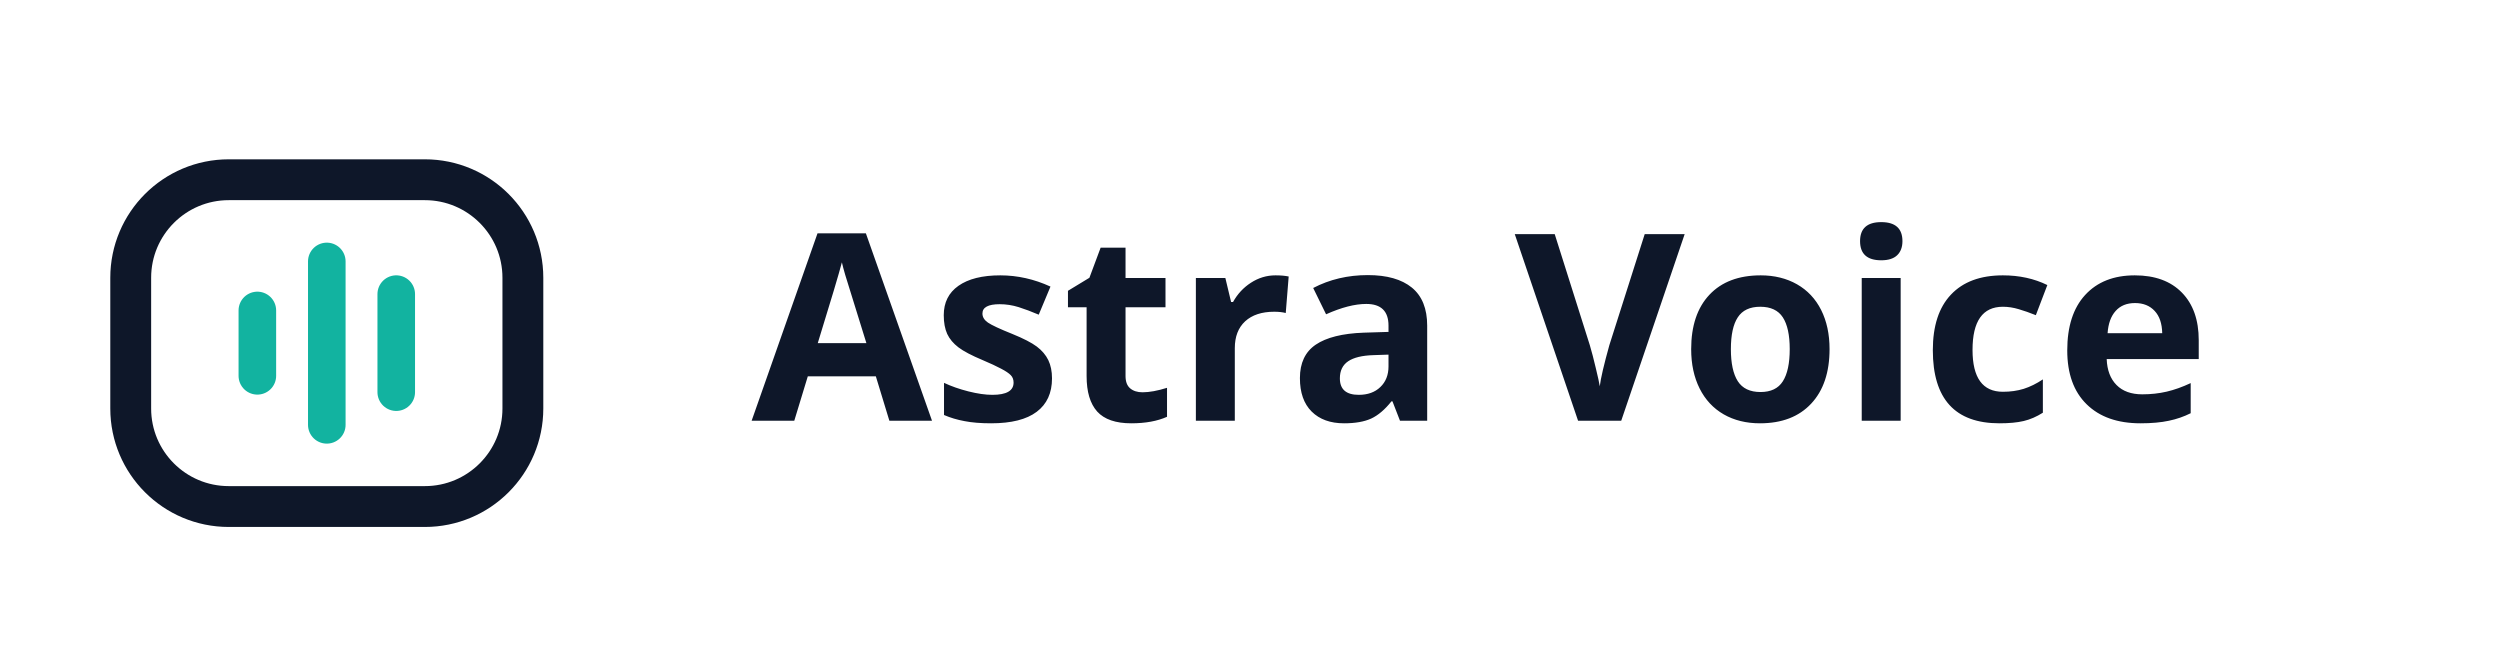
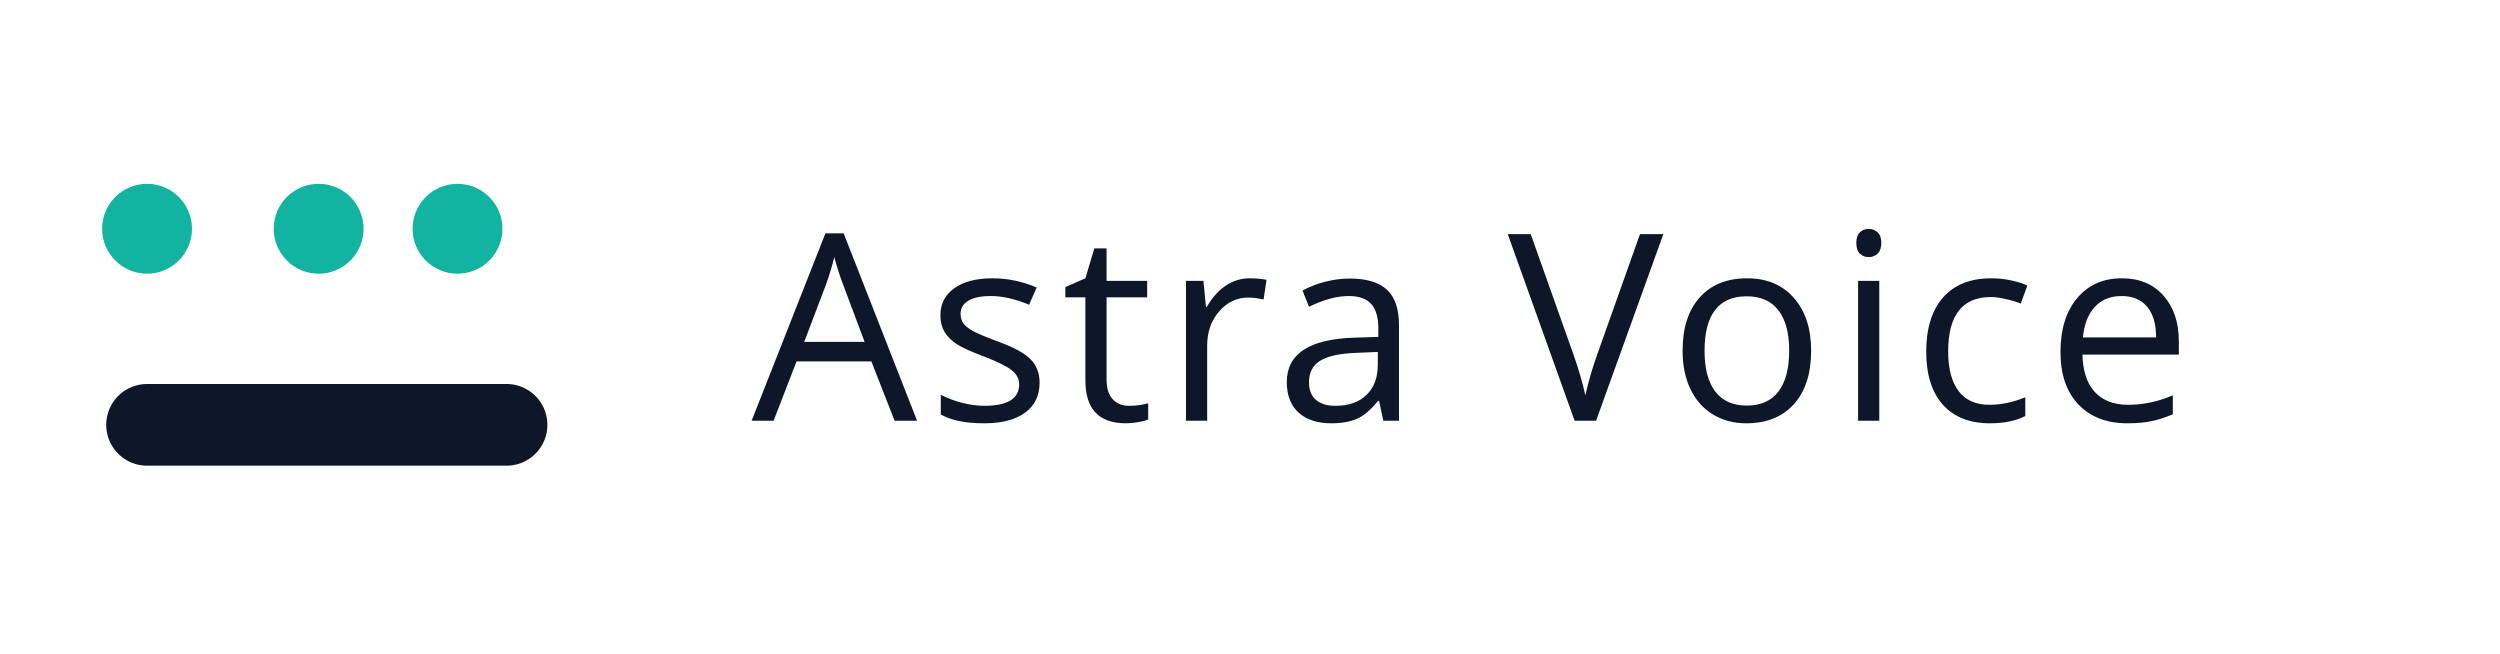
- <svg xmlns="http://www.w3.org/2000/svg" viewBox="0 0 306 80" width="306" height="80" role="img" aria-label="Astra Voice — концепт 03: Клавиша">
+ <svg xmlns="http://www.w3.org/2000/svg" viewBox="0 0 306 80" width="306" height="80" role="img" aria-label="Astra Voice — концепт 06: Слоги">
  <style>
    /* Без CSS-переменных: librsvg (GTK-миниатюры, конвертеры) их не поддерживает
       и акцентные части пропадают. Только литеральные цвета и currentColor. */
    svg   { color:#0E1729; }
    .ink  { fill:none; stroke:currentColor; stroke-linecap:round; stroke-linejoin:round; }
    .acc  { fill:none; stroke:#12B3A0; stroke-linecap:round; stroke-linejoin:round; }
    .accf { fill:#12B3A0; stroke:none; }
    .inkf { fill:currentColor; stroke:none; }
    .wm   { fill:currentColor; stroke:none; }
    @media (prefers-color-scheme: dark) {
      svg { color:#F2F5FA; } .acc { stroke:#2FD9C4; } .accf { fill:#2FD9C4; }
    }
  </style>
  <g class="mark" transform="translate(8,8)">
-     <rect class="ink" stroke-width="5" x="8" y="14" width="48" height="40" rx="12" />
-     <path class="acc" stroke-width="4.6" d="M23.5,30 L23.5,38" />
-     <path class="acc" stroke-width="4.6" d="M32,24 L32,44" />
-     <path class="acc" stroke-width="4.6" d="M40.5,28 L40.5,40" />
+     <circle class="accf" cx="10" cy="20" r="5.5" />
+     <circle class="accf" cx="31" cy="20" r="5.5" />
+     <circle class="accf" cx="48" cy="20" r="5.5" />
+     <path class="ink" stroke-width="10" d="M10,44 L54,44" />
  </g>
-   <text class="wm" x="92" y="51.5" font-family="'PT Root UI','PT Astra Sans','Open Sans','Roboto',sans-serif" font-size="32" font-weight="700" letter-spacing="0">Astra Voice</text>
+   <text class="wm" x="92" y="51.5" font-family="'PT Root UI','PT Astra Sans','Open Sans','Roboto',sans-serif" font-size="32" font-weight="500" letter-spacing="1.2">Astra Voice</text>
</svg>
